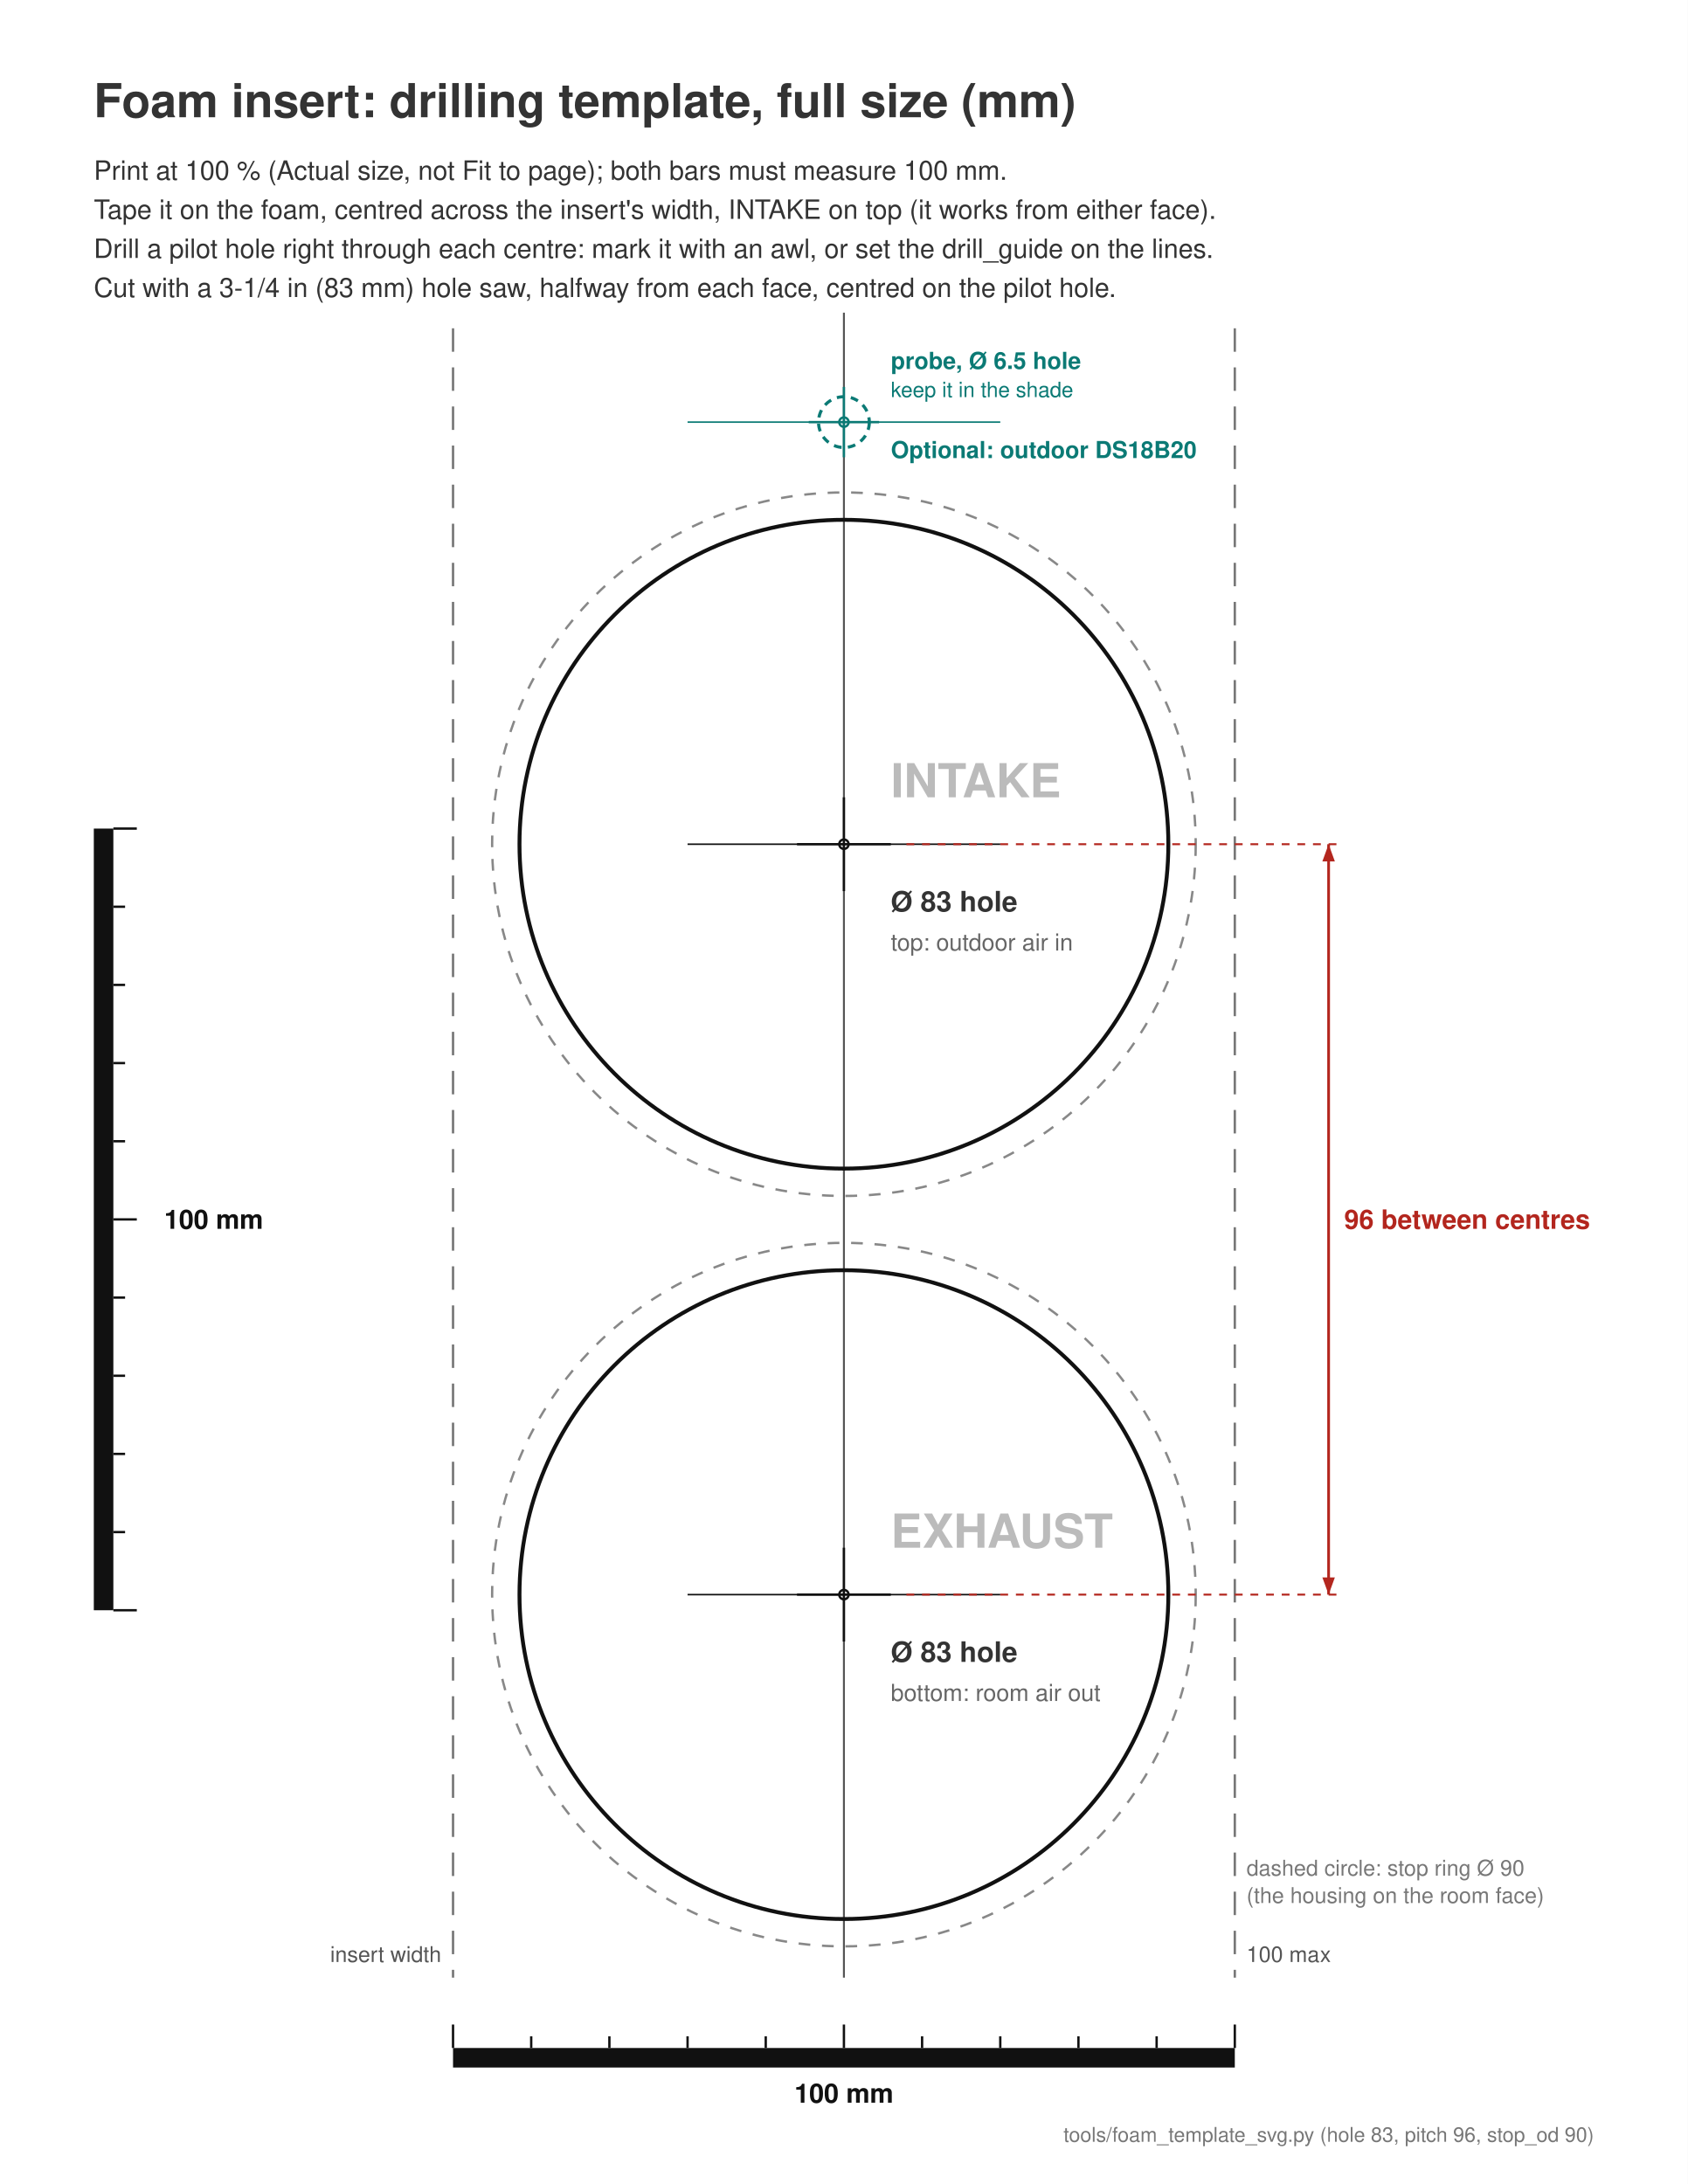
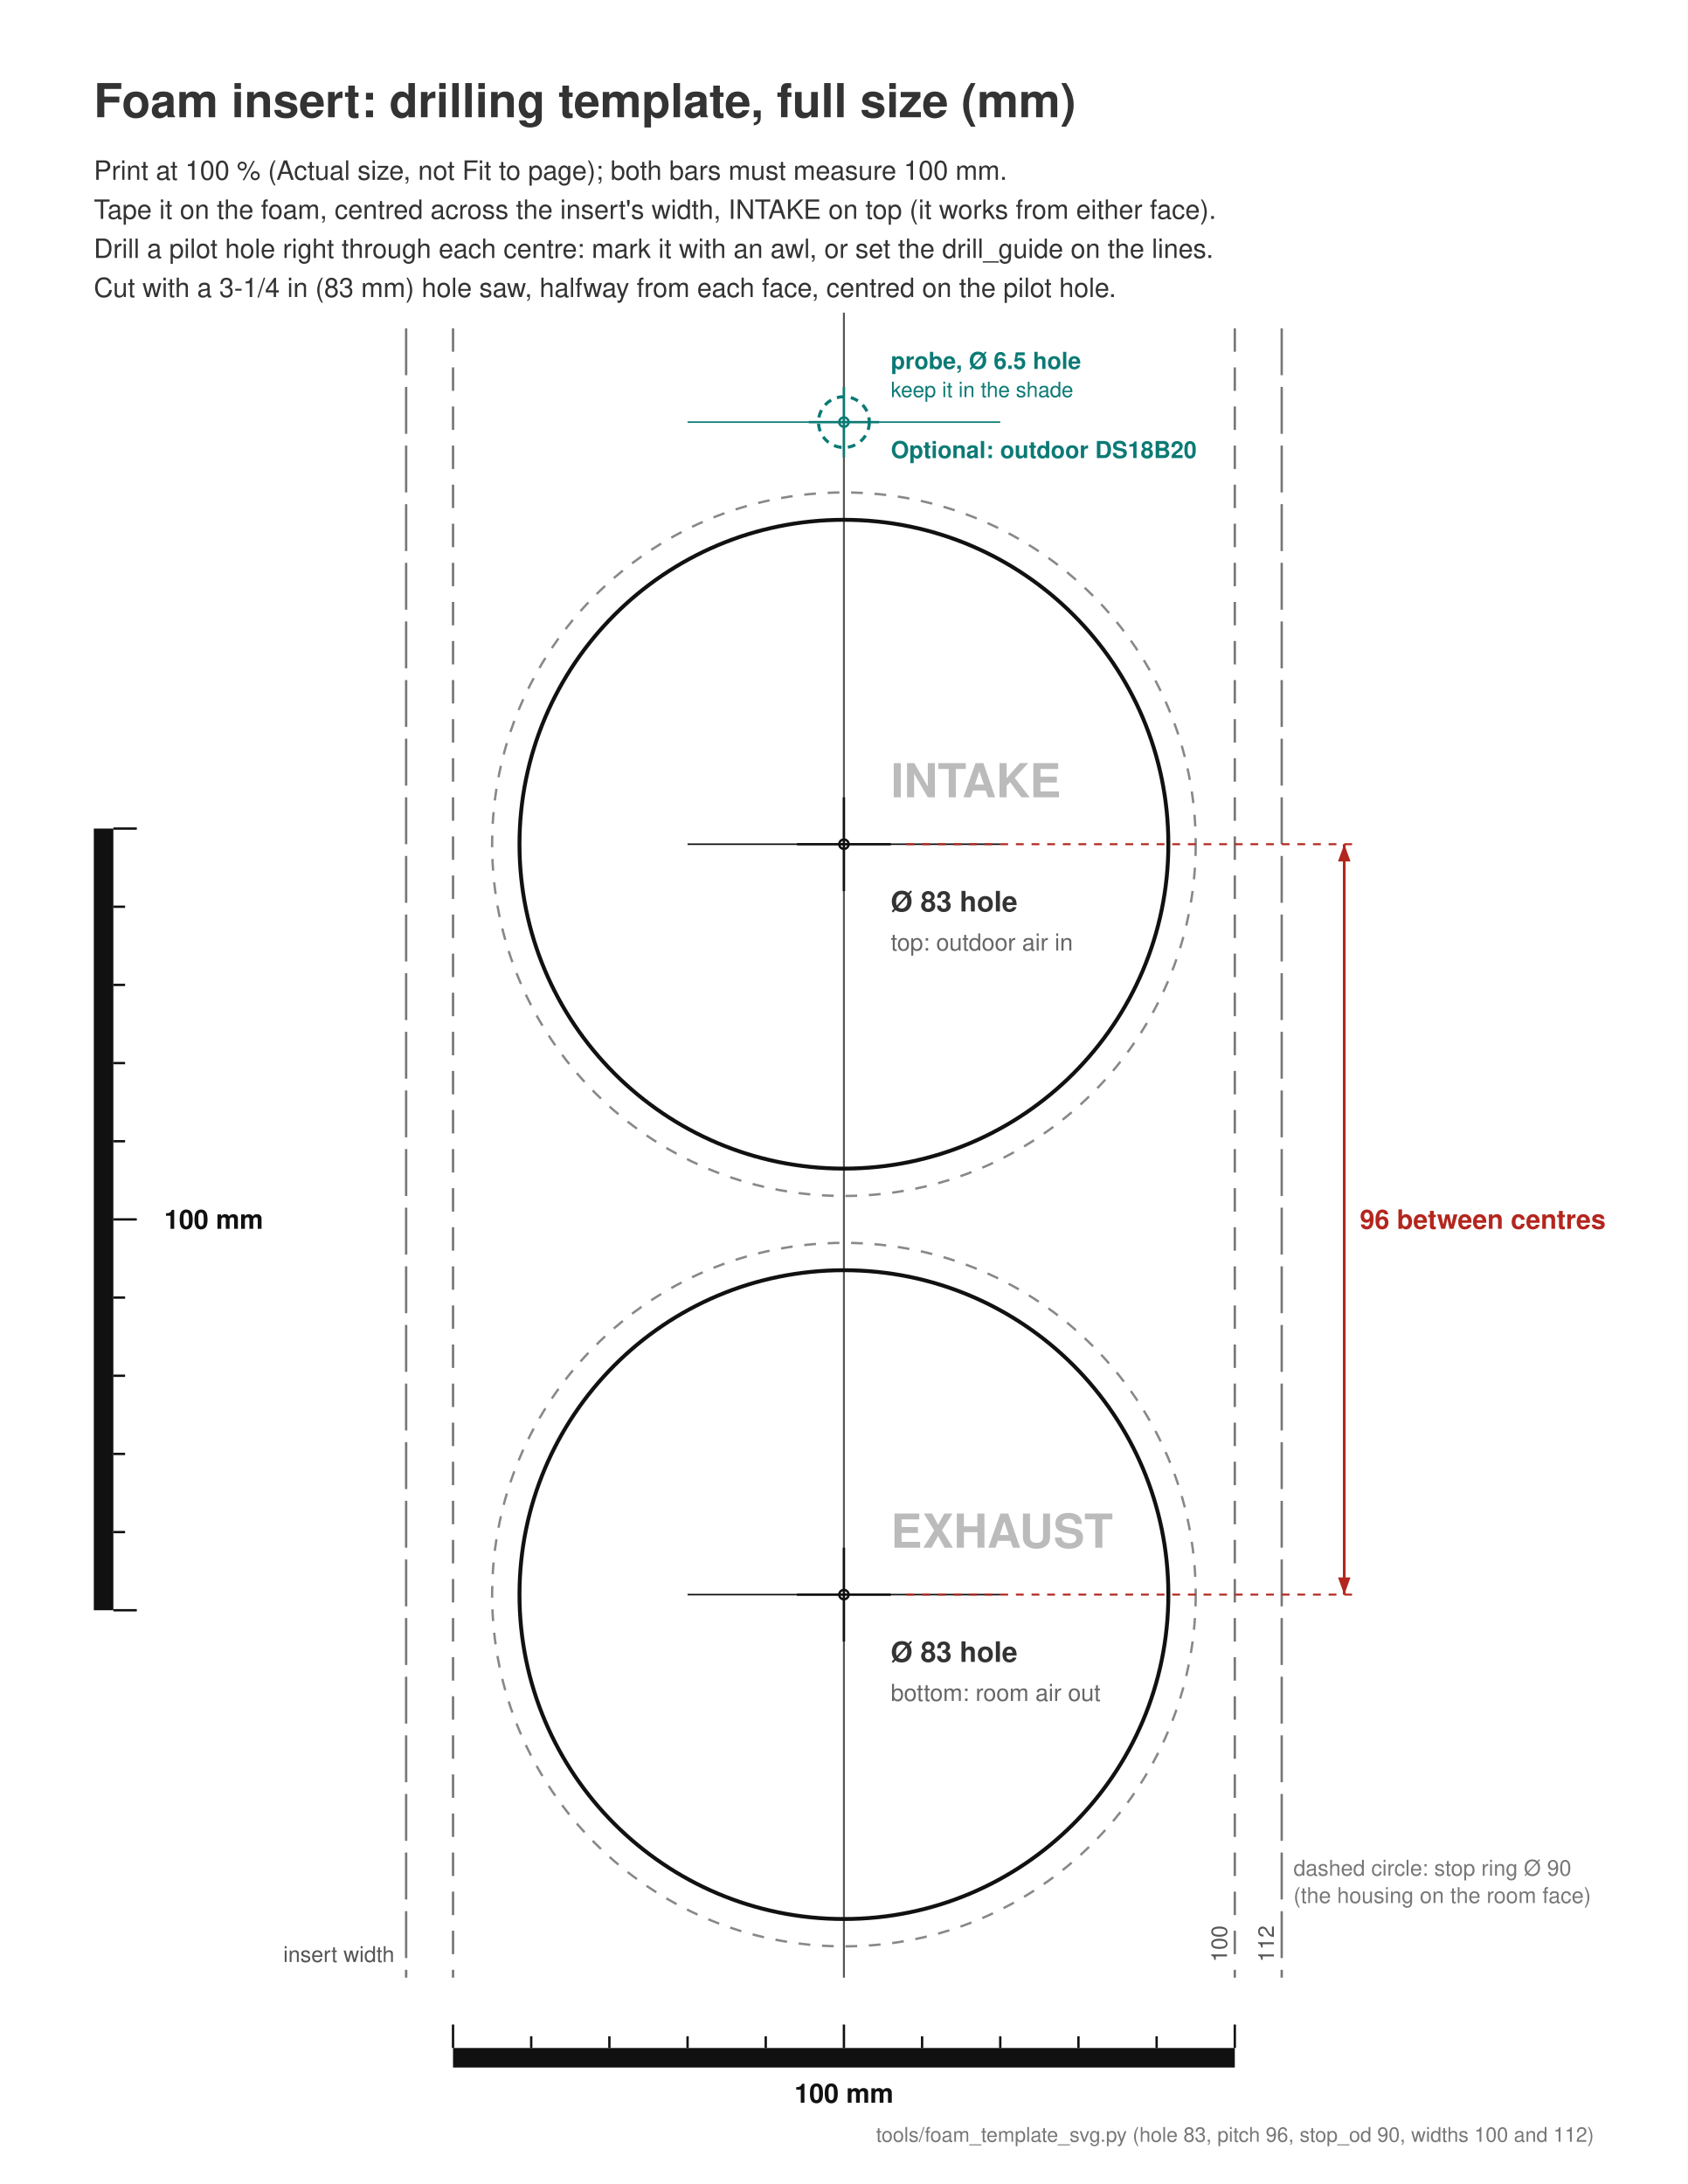
<svg xmlns="http://www.w3.org/2000/svg" width="215.9mm" height="279.4mm" viewBox="0 0 215.9 279.4" font-family="Segoe UI, Helvetica, Arial, sans-serif">
  <rect width="215.9" height="279.4" fill="#ffffff" />
  <text x="12.00" y="15.00" font-size="6" text-anchor="start" fill="#333333" font-weight="bold">Foam insert: drilling template, full size (mm)</text>
  <text x="12.00" y="23.00" font-size="3.4" text-anchor="start" fill="#333333" font-weight="normal">Print at 100 % (Actual size, not Fit to page); both bars must measure 100 mm.</text>
  <text x="12.00" y="28.00" font-size="3.4" text-anchor="start" fill="#333333" font-weight="normal">Tape it on the foam, centred across the insert's width, INTAKE on top (it works from either face).</text>
  <text x="12.00" y="33.00" font-size="3.4" text-anchor="start" fill="#333333" font-weight="normal">Drill a pilot hole right through each centre: mark it with an awl, or set the drill_guide on the lines.</text>
  <text x="12.00" y="38.00" font-size="3.4" text-anchor="start" fill="#333333" font-weight="normal">Cut with a 3-1/4 in (83 mm) hole saw, halfway from each face, centred on the pilot hole.</text>
  <line x1="107.95" y1="40.00" x2="107.95" y2="253.00" stroke="#555" stroke-width="0.25" />
  <line x1="57.95" y1="42.00" x2="57.95" y2="253.00" stroke="#777" stroke-width="0.3" stroke-dasharray="3,2" />
  <line x1="157.95" y1="42.00" x2="157.95" y2="253.00" stroke="#777" stroke-width="0.3" stroke-dasharray="3,2" />
-   <text x="159.45" y="251.00" font-size="2.8" text-anchor="start" fill="#555" font-weight="normal">100 max</text>
-   <text x="56.45" y="251.00" font-size="2.8" text-anchor="end" fill="#555" font-weight="normal">insert width</text>
+   <text x="156.95" y="251.00" font-size="2.8" text-anchor="start" fill="#555" font-weight="normal" transform="rotate(-90 156.95 251.00)">100</text>
+   <line x1="51.95" y1="42.00" x2="51.95" y2="253.00" stroke="#777" stroke-width="0.3" stroke-dasharray="6,1.5" />
+   <line x1="163.95" y1="42.00" x2="163.95" y2="253.00" stroke="#777" stroke-width="0.3" stroke-dasharray="6,1.5" />
+   <text x="162.95" y="251.00" font-size="2.8" text-anchor="start" fill="#555" font-weight="normal" transform="rotate(-90 162.95 251.00)">112</text>
+   <text x="50.45" y="251.00" font-size="2.8" text-anchor="end" fill="#555" font-weight="normal">insert width</text>
  <circle cx="107.95" cy="108.00" r="45.00" fill="none" stroke="#888" stroke-width="0.3" stroke-dasharray="1.5,1.5" />
  <circle cx="107.95" cy="108.00" r="41.50" fill="none" stroke="#111111" stroke-width="0.5" />
  <line x1="101.95" y1="108.00" x2="113.95" y2="108.00" stroke="#111111" stroke-width="0.3" />
  <line x1="107.95" y1="102.00" x2="107.95" y2="114.00" stroke="#111111" stroke-width="0.3" />
  <line x1="87.95" y1="108.00" x2="127.95" y2="108.00" stroke="#111111" stroke-width="0.2" />
  <circle cx="107.95" cy="108.00" r="0.60" fill="none" stroke="#111111" stroke-width="0.3" />
  <text x="113.95" y="102.00" font-size="6" text-anchor="start" fill="#bbbbbb" font-weight="bold">INTAKE</text>
  <text x="113.95" y="116.60" font-size="3.6" text-anchor="start" fill="#333333" font-weight="bold">Ø 83 hole</text>
  <text x="113.95" y="121.60" font-size="3" text-anchor="start" fill="#666" font-weight="normal">top: outdoor air in</text>
  <circle cx="107.95" cy="204.00" r="45.00" fill="none" stroke="#888" stroke-width="0.3" stroke-dasharray="1.5,1.5" />
  <circle cx="107.95" cy="204.00" r="41.50" fill="none" stroke="#111111" stroke-width="0.5" />
  <line x1="101.95" y1="204.00" x2="113.95" y2="204.00" stroke="#111111" stroke-width="0.3" />
  <line x1="107.95" y1="198.00" x2="107.95" y2="210.00" stroke="#111111" stroke-width="0.3" />
  <line x1="87.95" y1="204.00" x2="127.95" y2="204.00" stroke="#111111" stroke-width="0.2" />
  <circle cx="107.95" cy="204.00" r="0.60" fill="none" stroke="#111111" stroke-width="0.3" />
  <text x="113.95" y="198.00" font-size="6" text-anchor="start" fill="#bbbbbb" font-weight="bold">EXHAUST</text>
  <text x="113.95" y="212.60" font-size="3.6" text-anchor="start" fill="#333333" font-weight="bold">Ø 83 hole</text>
  <text x="113.95" y="217.60" font-size="3" text-anchor="start" fill="#666" font-weight="normal">bottom: room air out</text>
-   <text x="159.45" y="239.95" font-size="2.8" text-anchor="start" fill="#777" font-weight="normal">dashed circle: stop ring Ø 90</text>
-   <text x="159.45" y="243.45" font-size="2.8" text-anchor="start" fill="#777" font-weight="normal">(the housing on the room face)</text>
-   <line x1="115.95" y1="108.00" x2="171.95" y2="108.00" stroke="#b3261e" stroke-width="0.25" stroke-dasharray="1,1" />
-   <line x1="115.95" y1="204.00" x2="171.95" y2="204.00" stroke="#b3261e" stroke-width="0.25" stroke-dasharray="1,1" />
-   <line x1="169.95" y1="108.00" x2="169.95" y2="204.00" stroke="#b3261e" stroke-width="0.35" />
-   <polygon points="169.95,108.00 170.75,110.20 169.15,110.20" fill="#b3261e" />
-   <polygon points="169.95,204.00 169.15,201.80 170.75,201.80" fill="#b3261e" />
-   <text x="171.95" y="157.20" font-size="3.4" text-anchor="start" fill="#b3261e" font-weight="bold">96 between centres</text>
+   <text x="165.45" y="239.95" font-size="2.8" text-anchor="start" fill="#777" font-weight="normal">dashed circle: stop ring Ø 90</text>
+   <text x="165.45" y="243.45" font-size="2.8" text-anchor="start" fill="#777" font-weight="normal">(the housing on the room face)</text>
+   <line x1="115.95" y1="108.00" x2="173.95" y2="108.00" stroke="#b3261e" stroke-width="0.25" stroke-dasharray="1,1" />
+   <line x1="115.95" y1="204.00" x2="173.95" y2="204.00" stroke="#b3261e" stroke-width="0.25" stroke-dasharray="1,1" />
+   <line x1="171.95" y1="108.00" x2="171.95" y2="204.00" stroke="#b3261e" stroke-width="0.35" />
+   <polygon points="171.95,108.00 172.75,110.20 171.15,110.20" fill="#b3261e" />
+   <polygon points="171.95,204.00 171.15,201.80 172.75,201.80" fill="#b3261e" />
+   <text x="173.95" y="157.20" font-size="3.4" text-anchor="start" fill="#b3261e" font-weight="bold">96 between centres</text>
  <circle cx="107.95" cy="54.00" r="3.25" fill="none" stroke="#0b7a75" stroke-width="0.4" stroke-dasharray="1,0.8" />
  <line x1="103.45" y1="54.00" x2="112.45" y2="54.00" stroke="#0b7a75" stroke-width="0.3" />
  <line x1="107.95" y1="49.50" x2="107.95" y2="58.50" stroke="#0b7a75" stroke-width="0.3" />
  <line x1="87.95" y1="54.00" x2="127.95" y2="54.00" stroke="#0b7a75" stroke-width="0.2" />
  <circle cx="107.95" cy="54.00" r="0.60" fill="none" stroke="#0b7a75" stroke-width="0.3" />
  <text x="113.95" y="58.60" font-size="3.0" text-anchor="start" fill="#0b7a75" font-weight="bold">Optional: outdoor DS18B20</text>
  <text x="113.95" y="47.20" font-size="3.0" text-anchor="start" fill="#0b7a75" font-weight="bold">probe, Ø 6.5 hole</text>
  <text x="113.95" y="50.80" font-size="2.7" text-anchor="start" fill="#0b7a75" font-weight="normal">keep it in the shade</text>
  <rect x="57.95" y="262" width="100" height="2.5" fill="#111" />
  <line x1="57.95" y1="259.00" x2="57.95" y2="262.00" stroke="#111111" stroke-width="0.3" />
  <line x1="67.95" y1="260.50" x2="67.95" y2="262.00" stroke="#111111" stroke-width="0.3" />
  <line x1="77.95" y1="260.50" x2="77.95" y2="262.00" stroke="#111111" stroke-width="0.3" />
  <line x1="87.95" y1="260.50" x2="87.95" y2="262.00" stroke="#111111" stroke-width="0.3" />
  <line x1="97.95" y1="260.50" x2="97.95" y2="262.00" stroke="#111111" stroke-width="0.3" />
  <line x1="107.95" y1="259.00" x2="107.95" y2="262.00" stroke="#111111" stroke-width="0.3" />
  <line x1="117.95" y1="260.50" x2="117.95" y2="262.00" stroke="#111111" stroke-width="0.3" />
  <line x1="127.95" y1="260.50" x2="127.95" y2="262.00" stroke="#111111" stroke-width="0.3" />
  <line x1="137.95" y1="260.50" x2="137.95" y2="262.00" stroke="#111111" stroke-width="0.3" />
  <line x1="147.95" y1="260.50" x2="147.95" y2="262.00" stroke="#111111" stroke-width="0.3" />
  <line x1="157.95" y1="259.00" x2="157.95" y2="262.00" stroke="#111111" stroke-width="0.3" />
  <text x="107.95" y="269.00" font-size="3.4" text-anchor="middle" fill="#111111" font-weight="bold">100 mm</text>
  <rect x="12" y="106.00" width="2.5" height="100" fill="#111" />
  <line x1="14.50" y1="106.00" x2="17.50" y2="106.00" stroke="#111111" stroke-width="0.3" />
  <line x1="14.50" y1="116.00" x2="16.00" y2="116.00" stroke="#111111" stroke-width="0.3" />
  <line x1="14.50" y1="126.00" x2="16.00" y2="126.00" stroke="#111111" stroke-width="0.3" />
  <line x1="14.50" y1="136.00" x2="16.00" y2="136.00" stroke="#111111" stroke-width="0.3" />
  <line x1="14.50" y1="146.00" x2="16.00" y2="146.00" stroke="#111111" stroke-width="0.3" />
  <line x1="14.50" y1="156.00" x2="17.50" y2="156.00" stroke="#111111" stroke-width="0.3" />
  <line x1="14.50" y1="166.00" x2="16.00" y2="166.00" stroke="#111111" stroke-width="0.3" />
  <line x1="14.50" y1="176.00" x2="16.00" y2="176.00" stroke="#111111" stroke-width="0.3" />
  <line x1="14.50" y1="186.00" x2="16.00" y2="186.00" stroke="#111111" stroke-width="0.3" />
  <line x1="14.50" y1="196.00" x2="16.00" y2="196.00" stroke="#111111" stroke-width="0.3" />
  <line x1="14.50" y1="206.00" x2="17.50" y2="206.00" stroke="#111111" stroke-width="0.3" />
  <text x="21.00" y="157.20" font-size="3.4" text-anchor="start" fill="#111111" font-weight="bold">100 mm</text>
-   <text x="203.90" y="274.00" font-size="2.6" text-anchor="end" fill="#777" font-weight="normal">tools/foam_template_svg.py (hole 83, pitch 96, stop_od 90)</text>
+   <text x="203.90" y="274.00" font-size="2.6" text-anchor="end" fill="#777" font-weight="normal">tools/foam_template_svg.py (hole 83, pitch 96, stop_od 90, widths 100 and 112)</text>
</svg>
